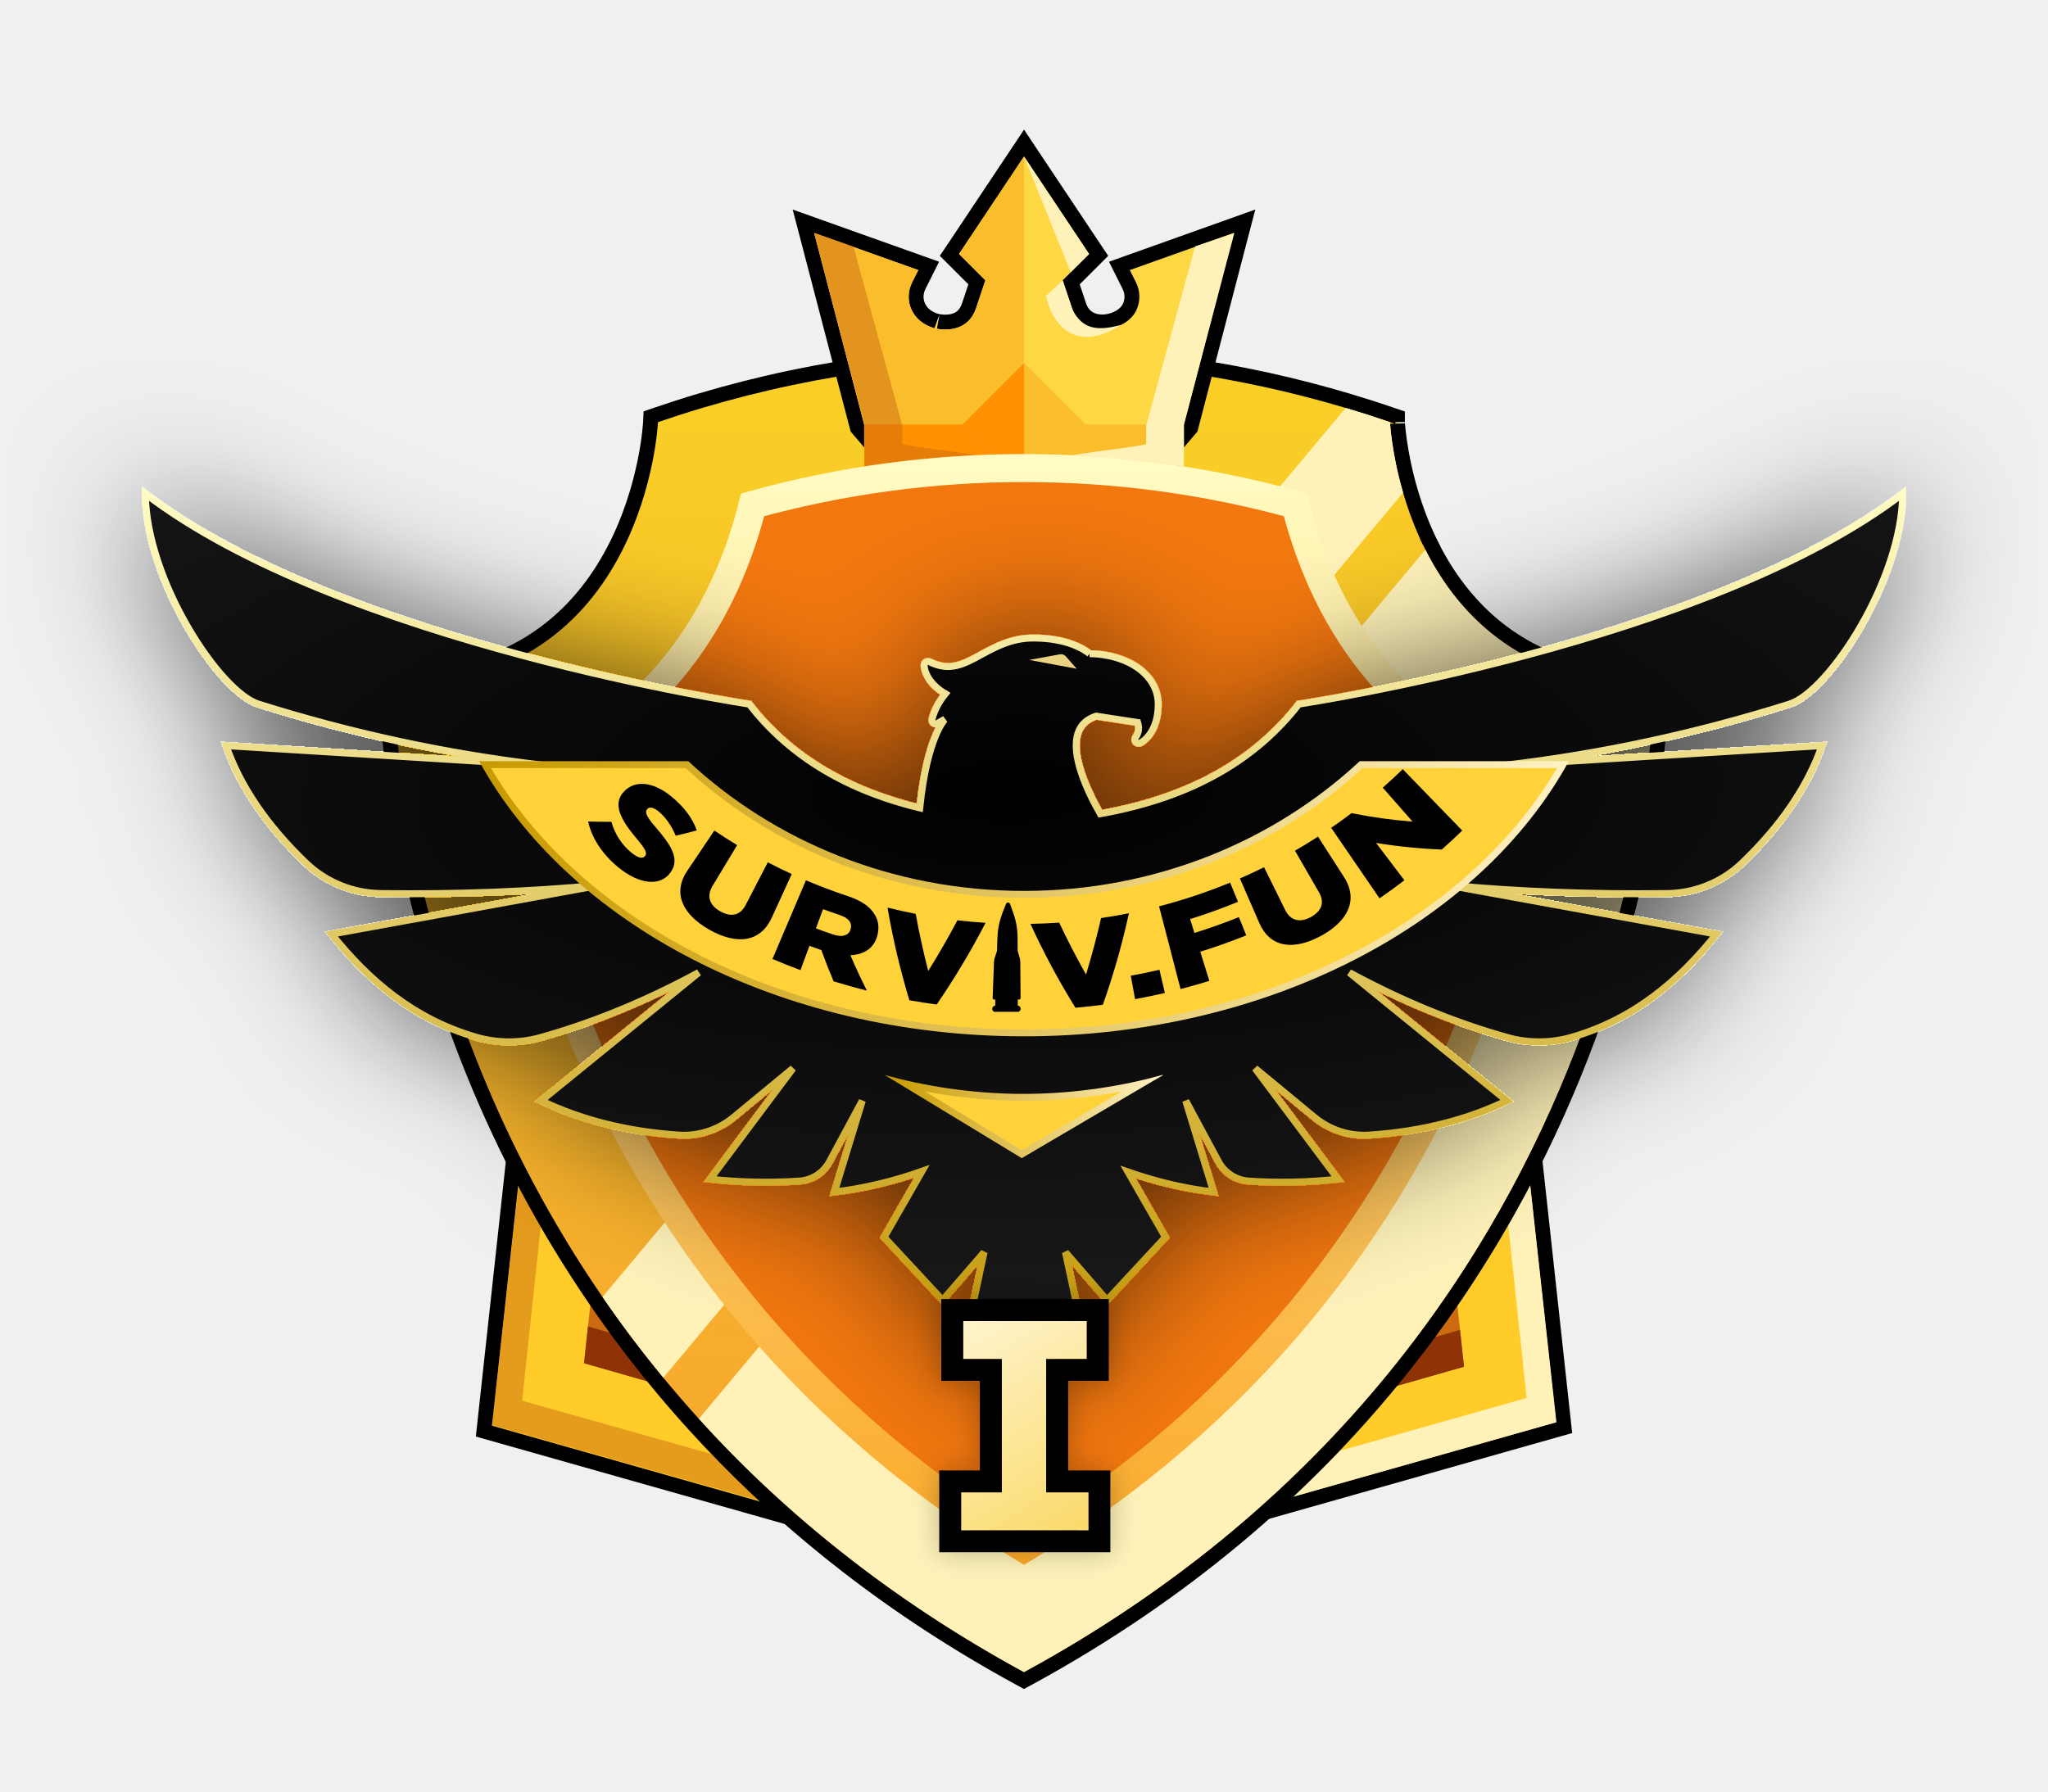
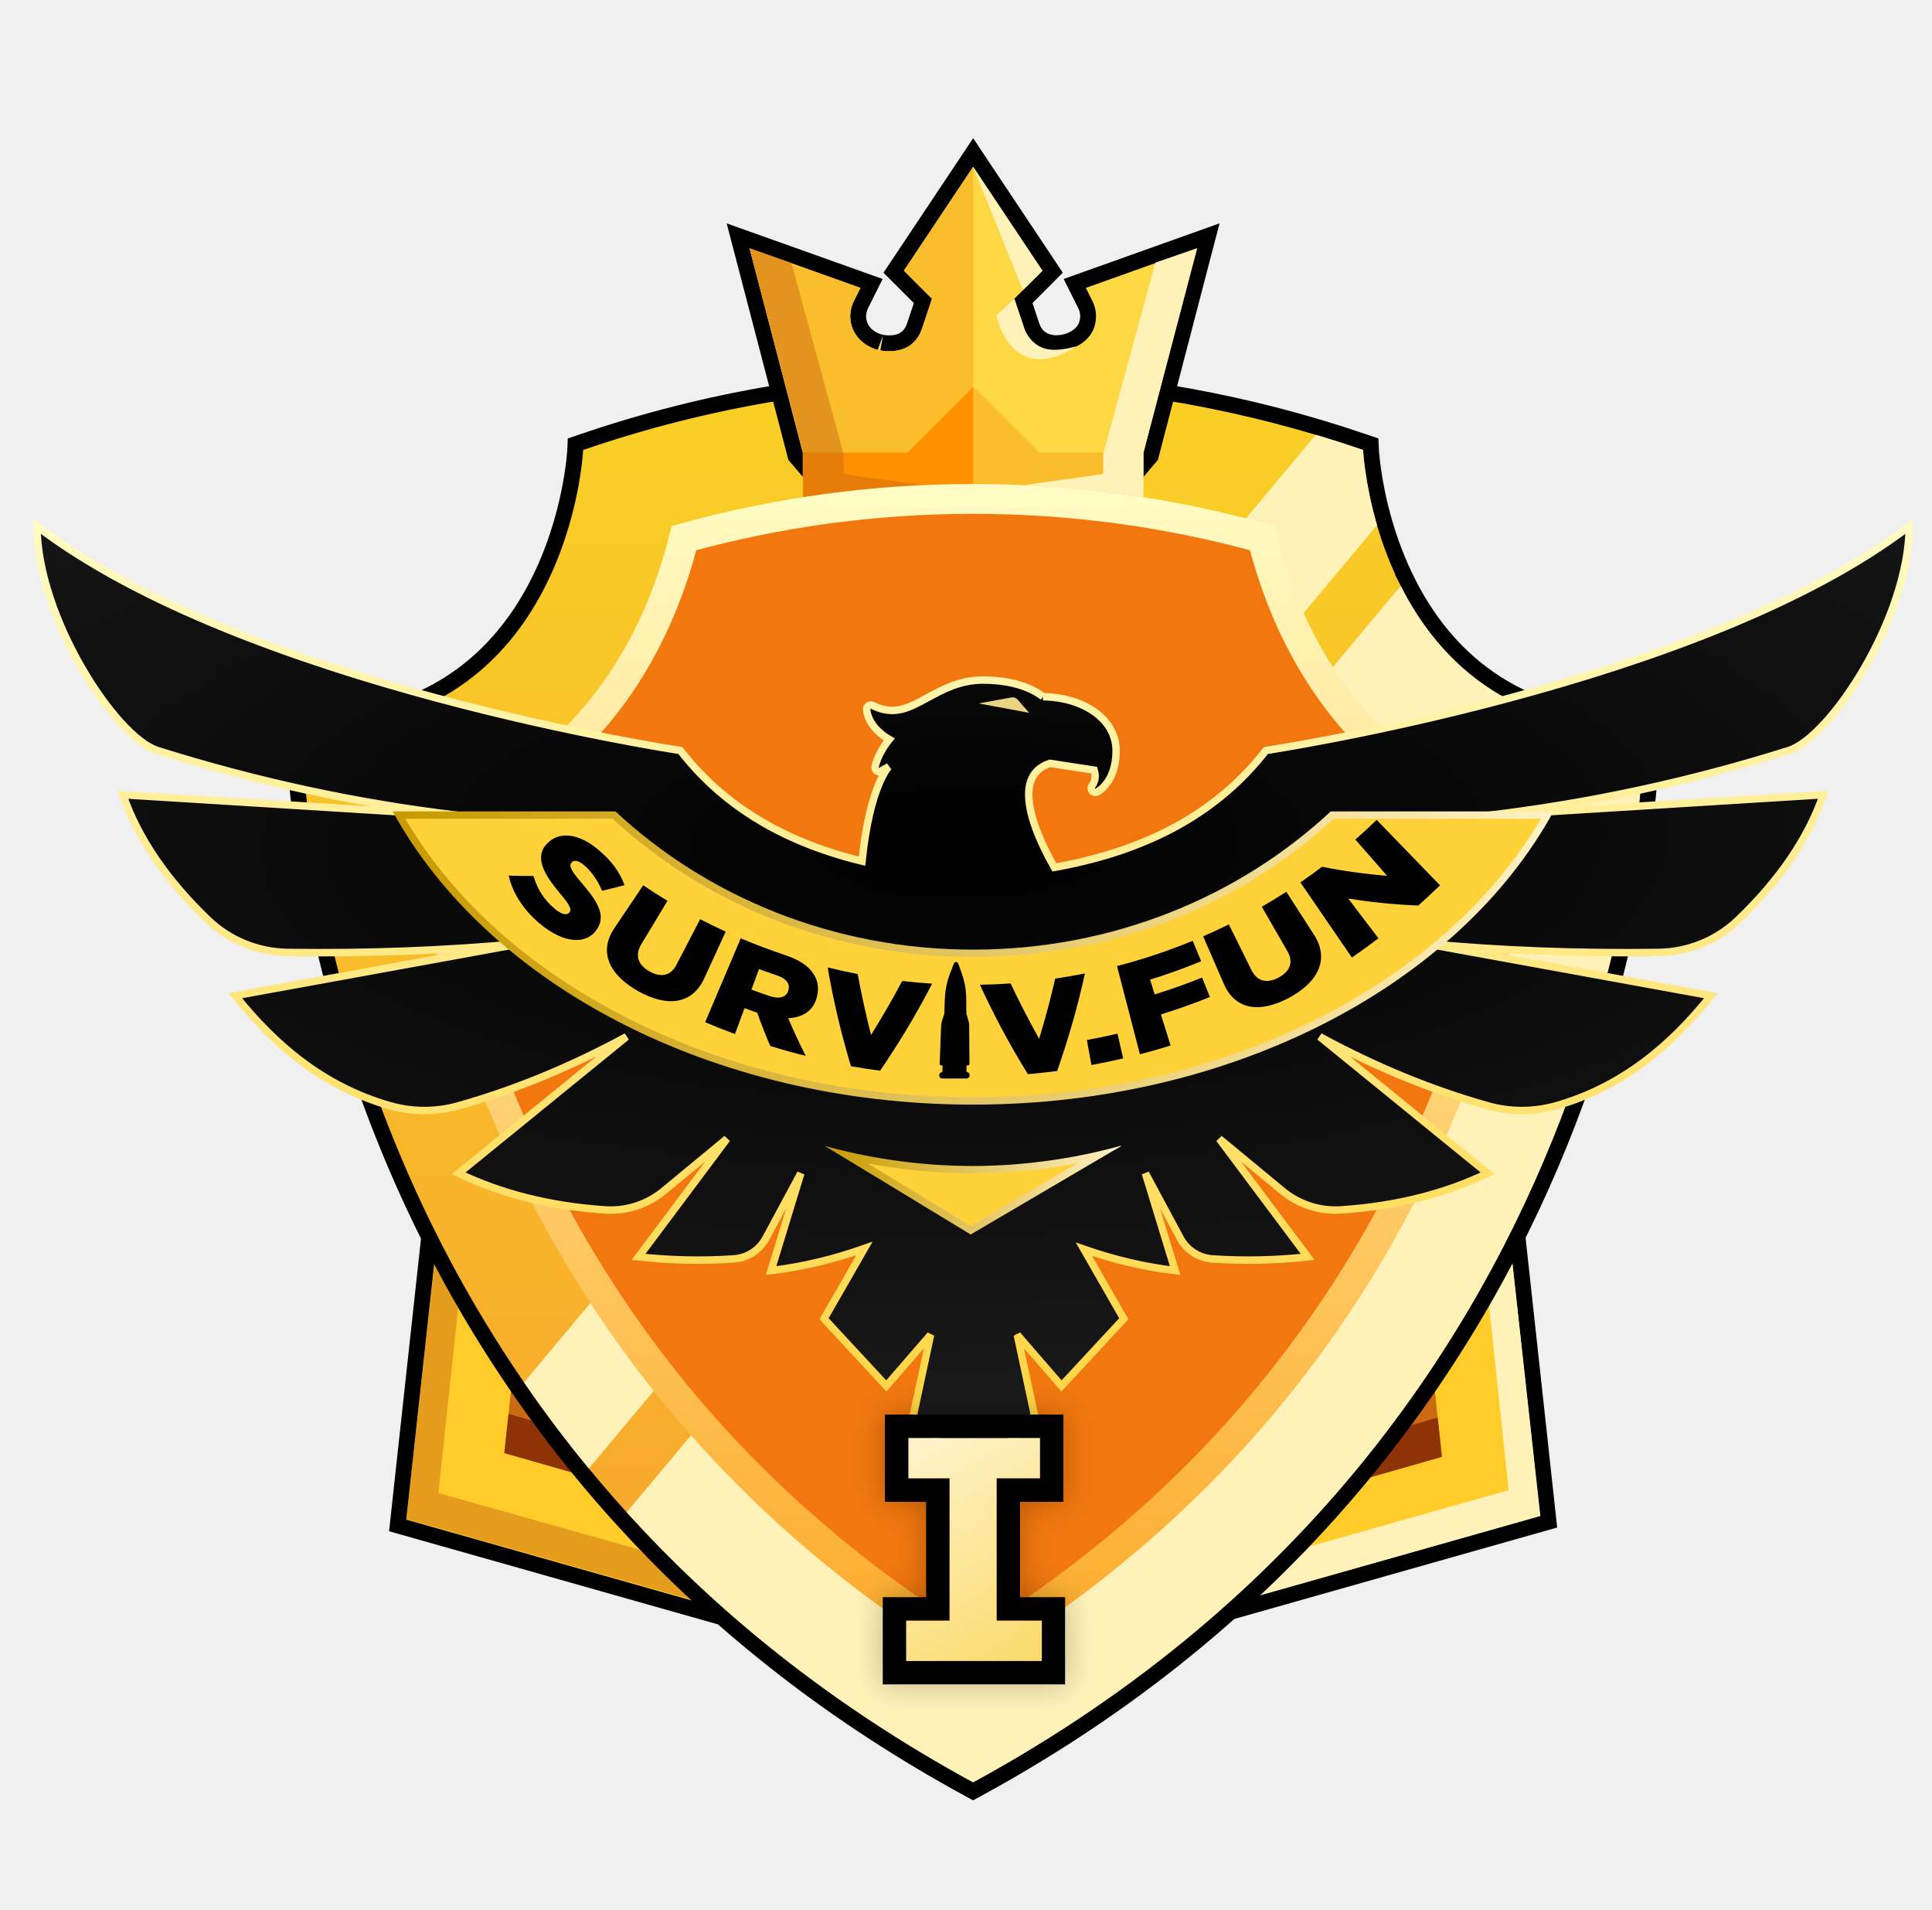
- <svg xmlns="http://www.w3.org/2000/svg" width="96" height="84" viewBox="0 0 96 84" fill="none">
-   <path d="M48 71.95V14.734L26.436 33.96L23.062 66.844L48 71.95Z" fill="#CC6A11" />
-   <path d="M48.349 17.96L47.783 18.412L26.219 35.641L26.106 35.732L26.09 35.876L22.715 66.806L22.683 67.099L22.967 67.179L47.905 74.24L48.349 74.365V17.96Z" fill="#FFCC29" stroke="black" stroke-width="0.697" />
-   <path d="M48 46.747V23.684L30.166 38.076L29.23 46.747H48Z" fill="#F7A12F" />
-   <path d="M48 69.811V46.747H29.23L27.375 63.916L48 69.811Z" fill="#CC6A11" />
-   <path d="M27.561 62.19L48 68.085V69.811L27.375 63.916L27.561 62.19Z" fill="#8E3306" />
-   <path d="M48.001 72.114V14.898L69.564 34.124L72.939 67.008L48.001 72.114Z" fill="#CC6A11" />
-   <path d="M47.651 17.796L48.218 18.248L69.781 35.477L69.894 35.568L69.91 35.712L73.285 66.642L73.317 66.935L73.033 67.015L48.096 74.076L47.651 74.201V17.796Z" fill="#FFCC29" stroke="black" stroke-width="0.697" />
-   <path d="M48 46.911V23.848L65.834 38.24L66.77 46.911H48Z" fill="#F7A12F" />
-   <path d="M48 69.975V46.911H66.771L68.626 64.08L48 69.975Z" fill="#CC6A11" />
-   <path d="M68.439 62.354L48 68.249V69.975L68.626 64.08L68.439 62.354Z" fill="#8E3306" />
-   <path d="M71.561 65.546L70.7 57.448L71.729 55.571L72.957 66.683L60.622 70.175L62.814 68.019L71.561 65.546Z" fill="#FFF2B9" />
-   <path d="M24.474 65.674L25.344 57.526L24.304 55.637L23.062 66.818L35.531 70.332L33.316 68.163L24.474 65.674Z" fill="#CC6A11" fill-opacity="0.5" />
-   <path d="M65.505 19.792C65.505 19.766 65.567 21.155 66.105 23.002C66.341 23.814 66.671 24.713 67.125 25.615H67.124C67.899 27.153 69.037 28.696 70.705 29.854C72.37 31.009 74.582 31.795 77.531 31.795H77.88V32.144H77.531L77.88 32.145V32.169C77.88 32.184 77.879 32.207 77.879 32.236C77.878 32.296 77.876 32.384 77.872 32.498C77.865 32.727 77.85 33.063 77.821 33.496C77.763 34.361 77.646 35.613 77.414 37.163C76.95 40.264 76.022 44.565 74.165 49.37C70.451 58.984 63.02 70.622 48.166 78.704L47.999 78.794L47.832 78.703C41.85 75.447 37.069 71.615 33.251 67.567L32.501 66.755C31.927 66.122 31.367 65.475 30.824 64.814V64.814C29.812 63.587 28.854 62.316 27.954 61.004C23.037 53.848 20.579 46.638 19.351 41.219C18.736 38.509 18.428 36.245 18.274 34.656C18.197 33.862 18.159 33.236 18.14 32.808C18.13 32.594 18.125 32.429 18.123 32.317C18.122 32.261 18.12 32.218 18.12 32.19V32.145V32.144V31.795H18.469C24.219 31.795 27.206 28.805 28.776 25.807C29.566 24.3 29.997 22.789 30.23 21.652C30.346 21.085 30.412 20.612 30.449 20.283C30.468 20.119 30.48 19.991 30.486 19.904C30.49 19.861 30.492 19.828 30.493 19.807C30.494 19.796 30.495 19.787 30.495 19.782V19.776L30.506 19.54L30.73 19.463C36.287 17.553 42.122 16.578 47.999 16.578C53.112 16.578 58.225 17.316 63.176 18.792L64.227 19.116C64.576 19.228 64.923 19.344 65.269 19.463L65.505 19.543V19.792Z" fill="url(#paint0_linear_2329_2106)" stroke="black" stroke-width="0.697" />
-   <path d="M65.77 23.099L31.094 64.593C30.088 63.373 29.136 62.11 28.242 60.807L63.077 19.126C63.775 19.333 64.468 19.556 65.157 19.792C65.157 19.792 65.222 21.216 65.77 23.099ZM77.531 32.144C77.531 32.144 77.531 62.328 47.999 78.397C41.654 74.944 36.67 70.839 32.759 66.521L66.814 25.772C68.402 28.923 71.5 32.144 77.531 32.144Z" fill="#FFF2B9" />
-   <path d="M47.711 7.143L44.665 11.713L44.505 11.951L44.708 12.153L45.791 13.236L45.424 14.335L45.351 14.515C45.162 14.898 44.855 15.035 44.563 15.082C44.204 15.139 43.889 15.051 43.919 15.062L43.911 15.059L43.903 15.056C43.035 14.815 42.754 14.024 43.066 13.399L43.356 12.819L43.532 12.467L43.161 12.335L38.282 10.596L37.661 10.375L37.828 11.013L40.171 19.991L40.192 20.068L40.244 20.129L41.396 21.48L41.501 21.602H54.503L54.608 21.48L55.76 20.129L55.812 20.068L55.833 19.991L58.171 11.012L58.338 10.374L57.717 10.596L52.843 12.335L52.472 12.468L52.938 13.399C53.094 13.712 53.1 14.072 52.955 14.389C52.782 14.765 52.288 15.065 51.748 15.093C51.233 15.119 50.767 14.898 50.58 14.336L50.213 13.236L51.296 12.153L51.498 11.951L51.339 11.713L48.291 7.143L48.002 6.707L47.711 7.143Z" fill="#FED843" stroke="black" stroke-width="0.697" />
-   <path d="M49.03 13.868L49.817 13.149C49.857 13.286 50.008 13.725 50.288 14.553C50.725 15.375 51.367 15.564 52.549 15.23C50.24 16.716 49.241 14.942 49.03 13.868Z" fill="#FFF2B9" />
-   <path d="M51.053 11.911L48.004 7.34L50.191 12.766L51.053 11.911Z" fill="#FFF2B9" />
-   <path d="M40.509 19.903L38.165 10.924L43.044 12.663L42.754 13.244C42.34 14.072 42.739 15.094 43.809 15.392C43.823 15.396 45.305 15.794 45.755 14.446L46.19 13.142L44.955 11.906L48.002 7.336V21.056H41.662L40.509 19.903Z" fill="url(#paint1_linear_2329_2106)" />
-   <path d="M48.002 19.903H55.495V22.785H40.509V19.903H48.002Z" fill="#FABE2C" />
-   <path d="M48.002 19.903H40.509V22.785H48.002V19.903Z" fill="#FF9100" />
-   <path d="M50.886 19.902L48.005 17.021L45.123 19.902L48.005 22.784L50.886 19.902Z" fill="#FABE2C" />
-   <path d="M48.002 17.021V22.785L45.12 19.903L48.002 17.021Z" fill="#FF9100" />
-   <path d="M40.53 19.913L38.165 10.92L40.003 11.552L42.301 19.968V20.833C43.022 20.986 44.466 21.125 45.722 21.338C43.633 21.479 41.587 21.681 40.53 21.874V19.913Z" fill="#CC6A11" fill-opacity="0.5" />
-   <path d="M48 72.606C42.872 69.484 38.449 65.663 34.825 61.223C31.486 57.13 28.803 52.493 26.851 47.44C25.223 43.227 24.347 39.289 23.903 36.395C28.075 35.139 31.407 32.368 33.541 28.293C34.397 26.66 34.938 25.039 35.281 23.669C39.421 22.524 43.687 21.945 48 21.945C52.314 21.945 56.58 22.524 60.72 23.669C61.066 25.049 61.612 26.682 62.474 28.322C64.608 32.379 67.931 35.139 72.09 36.393C71.66 39.249 70.785 43.301 69.006 47.806C67.035 52.797 64.347 57.376 61.016 61.416C57.423 65.774 53.053 69.529 48 72.606Z" fill="#F2770F" stroke="url(#paint2_linear_2329_2106)" stroke-width="1.313" />
-   <path d="M55.496 19.913L57.86 10.92L56.022 11.552L53.724 19.968V20.833C53.004 20.986 51.559 21.125 50.304 21.338C52.392 21.479 54.438 21.681 55.496 21.874V19.913Z" fill="#FFF2B9" />
-   <g filter="url(#filter0_d_2329_2106)">
-     <path d="M83.888 33.012C85.716 32.437 89.166 27.19 89.188 23.148C80.035 30.148 60.881 33.012 60.881 33.012C58.917 35.541 55.975 37.37 51.576 38.153C50.926 37.006 50.196 35.389 50.532 34.375C50.662 33.985 50.94 33.726 51.381 33.577H51.385L53.327 33.876C53.394 34.099 53.396 34.345 53.231 34.561C53.18 34.628 53.184 34.722 53.237 34.788C53.273 34.83 53.324 34.854 53.378 34.854C53.405 34.854 53.432 34.848 53.461 34.834C53.495 34.817 54.293 34.402 54.293 33.023C54.293 31.645 52.884 30.675 51.073 30.645L51.075 30.647C50.866 30.475 50.067 29.913 48.44 29.913C47.422 29.913 46.669 30.325 46.003 30.687C45.174 31.14 44.517 31.498 43.582 31.031C43.526 31.002 43.458 31.006 43.404 31.038C43.35 31.071 43.318 31.13 43.318 31.194C43.318 31.227 43.33 31.948 44.309 32.527C44.121 32.758 43.821 33.188 43.689 33.713C43.671 33.786 43.7 33.863 43.761 33.907C43.823 33.952 43.905 33.952 43.968 33.907C44.032 33.866 44.152 33.794 44.288 33.726C44.288 33.726 43.454 34.559 43.113 37.879C39.432 36.986 36.883 35.281 35.121 33.012C35.121 33.012 15.967 30.148 6.814 23.148C6.836 27.19 10.286 32.438 12.115 33.012C16.432 34.369 20.868 35.34 25.439 35.876L10.593 34.957C11.262 36.879 12.515 38.714 14.34 40.464C15.284 41.37 16.541 41.877 17.848 41.895C21.334 41.942 24.773 41.818 28.157 41.498L15.54 43.796C17.297 45.989 19.398 47.778 22.3 48.625C23.293 48.915 24.348 48.924 25.345 48.644C27.848 47.941 30.315 46.919 32.752 45.599L25.366 51.61C27.205 52.492 29.331 53.052 31.811 53.22C32.745 53.282 33.667 52.983 34.388 52.387L37.169 50.09L33.282 55.287C34.684 55.437 36.082 55.47 37.475 55.375C38.071 55.334 38.603 54.988 38.885 54.462L40.42 51.61L39.112 55.888C40.505 55.722 41.872 55.392 43.216 54.917L41.443 58.008L44.184 60.962L46.128 58.717L45.375 62.245L48.036 65.112L50.697 62.245L49.945 58.717L51.889 60.962L54.63 58.008L52.876 54.949C54.19 55.407 55.527 55.726 56.888 55.888L55.581 51.61L57.115 54.462C57.398 54.988 57.931 55.334 58.525 55.375C59.917 55.47 61.315 55.437 62.719 55.287L58.832 50.09L61.612 52.387C62.334 52.983 63.256 53.282 64.189 53.22C66.669 53.053 68.796 52.492 70.635 51.61L63.249 45.599C65.684 46.92 68.153 47.941 70.656 48.644C71.652 48.924 72.707 48.915 73.701 48.625C76.602 47.778 78.703 45.989 80.46 43.796L67.844 41.498C71.227 41.818 74.665 41.942 78.152 41.895C79.459 41.877 80.717 41.37 81.661 40.464C83.486 38.714 84.738 36.879 85.407 34.957L70.565 35.876C75.135 35.34 79.571 34.369 83.888 33.012Z" fill="url(#paint3_radial_2329_2106)" stroke="url(#paint4_linear_2329_2106)" stroke-width="0.328" />
-     <path d="M42.473 50.823C43.888 51.149 45.782 51.449 47.965 51.449C50.229 51.449 52.191 51.117 53.515 50.812L47.894 54.115L42.473 50.823Z" fill="#FFD23A" />
-     <path d="M52.59 51.17L47.896 53.928L43.359 51.173C44.645 51.417 46.213 51.609 47.965 51.609C49.746 51.609 51.342 51.405 52.59 51.17ZM54.531 50.402H54.478C52.786 50.877 50.486 51.288 47.966 51.288C45.445 51.288 43.163 50.877 41.47 50.402L41.483 50.409C41.511 50.426 41.586 50.475 41.708 50.545L47.894 54.301L54.167 50.614C54.407 50.486 54.531 50.402 54.531 50.402Z" fill="url(#paint5_linear_2329_2106)" />
-     <path d="M48 48.427C42.451 48.427 37.105 47.185 32.539 44.835C28.182 42.592 24.799 39.491 22.737 35.851H32.201C36.433 39.773 42.041 41.931 48 41.931C53.958 41.931 59.566 39.773 63.799 35.851H73.263C71.201 39.491 67.818 42.593 63.461 44.835C58.895 47.185 53.548 48.427 48 48.427Z" fill="#FFD23A" />
-     <path d="M72.985 36.012C72.006 37.678 70.735 39.242 69.2 40.664C67.528 42.212 65.573 43.568 63.387 44.692C58.844 47.03 53.523 48.267 48 48.267C42.477 48.267 37.156 47.031 32.613 44.692C30.428 43.567 28.472 42.212 26.8 40.664C25.265 39.242 23.994 37.678 23.016 36.012H32.139C36.395 39.933 42.023 42.092 48 42.092C53.977 42.092 59.604 39.933 63.861 36.012H72.985ZM73.537 35.69H63.736C59.703 39.448 54.142 41.771 48 41.771C41.859 41.771 36.297 39.448 32.265 35.69H22.464C26.608 43.26 36.48 48.588 48 48.588C59.52 48.588 69.393 43.26 73.537 35.69Z" fill="url(#paint6_linear_2329_2106)" />
-     <path d="M27.569 38.515C27.936 38.528 28.3 38.533 28.66 38.53C28.822 39.113 29.145 39.608 29.607 39.985C29.905 40.228 30.127 40.276 30.236 40.136C30.238 40.133 30.24 40.131 30.243 40.127C30.342 40 30.271 39.821 29.819 39.291C29.121 38.458 28.681 37.7 29.256 37.104C29.259 37.102 29.261 37.099 29.265 37.096C29.789 36.556 30.645 36.657 31.485 37.356C32.09 37.858 32.456 38.358 32.662 38.934C32.337 39.023 32.008 39.106 31.674 39.183C31.479 38.714 31.201 38.318 30.872 38.045C30.626 37.841 30.435 37.823 30.341 37.932C30.338 37.935 30.336 37.938 30.334 37.941C30.219 38.074 30.285 38.261 30.726 38.777C31.468 39.634 31.873 40.267 31.443 40.885C31.441 40.889 31.439 40.892 31.437 40.895C30.974 41.566 29.992 41.49 28.985 40.667C28.247 40.064 27.733 39.29 27.569 38.515Z" fill="black" />
-     <path d="M32.229 40.808C32.648 40.186 33.066 39.563 33.485 38.941C33.837 39.178 34.193 39.406 34.554 39.624C34.17 40.26 33.787 40.896 33.403 41.532C33.103 42.025 33.267 42.45 33.761 42.728C34.256 43.005 34.692 42.938 34.951 42.434C35.298 41.766 35.644 41.099 35.99 40.431C36.361 40.624 36.736 40.807 37.114 40.98C36.805 41.654 36.496 42.327 36.188 43C35.659 44.183 34.554 44.319 33.26 43.595C31.959 42.861 31.517 41.842 32.229 40.808Z" fill="black" />
-     <path d="M37.778 41.274C38.42 41.546 39.07 41.792 39.726 42.01C40.369 42.223 40.761 42.498 40.979 42.842C41.17 43.131 41.226 43.464 41.129 43.846C41.128 43.85 41.127 43.854 41.126 43.858C40.975 44.457 40.508 44.755 39.864 44.788C40.101 45.343 40.358 45.895 40.635 46.445C40.112 46.315 39.592 46.169 39.075 46.01C38.869 45.524 38.678 45.035 38.501 44.546C38.315 44.482 38.129 44.415 37.944 44.346C37.803 44.726 37.663 45.105 37.522 45.484C37.082 45.321 36.644 45.148 36.209 44.963C36.733 43.734 37.256 42.504 37.778 41.274ZM39.062 43.817C39.492 43.96 39.784 43.855 39.869 43.576C39.87 43.572 39.871 43.569 39.872 43.565C39.965 43.257 39.761 43.035 39.361 42.901C39.099 42.814 38.839 42.722 38.58 42.627C38.468 42.928 38.358 43.228 38.246 43.529C38.517 43.63 38.789 43.725 39.062 43.817Z" fill="black" />
-     <path d="M41.602 42.554C42.041 42.663 42.481 42.761 42.924 42.847C43.086 43.74 43.282 44.633 43.51 45.524C43.998 44.743 44.455 43.952 44.879 43.15C45.317 43.2 45.757 43.239 46.198 43.267C45.524 44.573 44.76 45.852 43.907 47.097C43.48 47.04 43.053 46.974 42.627 46.898C42.191 45.454 41.85 44.003 41.602 42.554Z" fill="black" />
-     <path d="M48.302 43.316C48.751 43.309 49.2 43.289 49.648 43.258C50.036 44.078 50.456 44.89 50.907 45.692C51.175 44.812 51.411 43.93 51.613 43.045C52.05 42.981 52.486 42.905 52.919 42.818C52.606 44.254 52.199 45.687 51.697 47.109C51.269 47.164 50.84 47.211 50.41 47.248C49.616 45.965 48.913 44.652 48.302 43.316Z" fill="black" />
-     <path d="M53.006 45.746C53.456 45.664 53.904 45.571 54.35 45.468C54.434 45.83 54.519 46.193 54.604 46.556C54.14 46.663 53.674 46.76 53.206 46.845C53.14 46.478 53.073 46.112 53.006 45.746Z" fill="black" />
-     <path d="M54.331 42.494C55.46 42.201 56.573 41.83 57.661 41.382C57.785 41.682 57.909 41.981 58.032 42.282C57.294 42.586 56.544 42.856 55.787 43.091C55.854 43.308 55.922 43.525 55.989 43.741C56.692 43.523 57.387 43.276 58.074 42.999C58.189 43.285 58.303 43.569 58.418 43.855C57.709 44.14 56.99 44.396 56.263 44.621C56.405 45.077 56.546 45.533 56.688 45.989C56.241 46.128 55.791 46.256 55.339 46.373C55.004 45.081 54.667 43.787 54.331 42.494Z" fill="black" />
-     <path d="M59.019 43.251C58.72 42.563 58.42 41.875 58.121 41.187C58.502 41.021 58.879 40.845 59.253 40.661C59.582 41.326 59.911 41.992 60.24 42.658C60.493 43.177 60.935 43.269 61.435 43.003C61.933 42.735 62.114 42.329 61.829 41.84C61.453 41.188 61.078 40.537 60.702 39.885C61.066 39.675 61.426 39.455 61.781 39.226C62.182 39.849 62.583 40.471 62.983 41.094C63.696 42.176 63.199 43.193 61.894 43.894C60.58 44.591 59.509 44.406 59.019 43.251Z" fill="black" />
-     <path d="M62.399 38.813C62.721 38.592 63.039 38.363 63.353 38.125C64.277 38.311 65.232 38.445 66.214 38.523C65.748 37.992 65.283 37.461 64.817 36.929C65.135 36.65 65.448 36.362 65.755 36.064C66.684 37.023 67.613 37.983 68.543 38.942C68.228 39.247 67.909 39.543 67.585 39.831C66.529 39.789 65.5 39.684 64.504 39.522C64.947 40.106 65.39 40.69 65.832 41.273C65.449 41.566 65.06 41.847 64.665 42.119C63.91 41.018 63.155 39.916 62.399 38.813Z" fill="black" />
-     <path d="M48.242 30.941L49.69 30.677C49.79 30.659 49.891 30.695 49.959 30.773L50.471 31.356L48.242 30.941Z" fill="#EAD481" />
-     <path d="M47.826 45.103C47.831 45.666 47.836 46.229 47.84 46.791C47.84 46.831 47.811 46.863 47.775 46.863C47.753 46.863 47.731 46.863 47.709 46.863C47.709 46.959 47.709 47.055 47.709 47.151H47.71C47.783 47.151 47.843 47.215 47.844 47.296C47.845 47.375 47.786 47.44 47.712 47.44C47.623 47.44 47.533 47.44 47.444 47.44C47.176 47.44 46.908 47.44 46.64 47.44C46.566 47.44 46.508 47.376 46.511 47.297C46.515 47.217 46.576 47.153 46.649 47.153C46.652 47.057 46.655 46.961 46.658 46.865C46.637 46.865 46.615 46.865 46.593 46.865C46.557 46.865 46.529 46.833 46.53 46.792C46.551 46.23 46.572 45.668 46.593 45.105C46.596 45.044 46.606 44.982 46.625 44.923C46.662 44.808 46.698 44.694 46.734 44.58C46.74 44.388 46.746 44.195 46.753 44.003C46.753 44.003 46.753 44.003 46.754 44.003C46.754 44.003 46.754 44.003 46.754 44.002C46.775 43.345 46.913 42.983 47.151 42.393C47.168 42.352 47.196 42.326 47.226 42.317C47.273 42.303 47.325 42.327 47.349 42.392C47.57 42.981 47.697 43.342 47.7 44C47.701 44.192 47.702 44.385 47.702 44.576C47.734 44.691 47.767 44.805 47.801 44.92C47.816 44.979 47.826 45.041 47.826 45.103Z" fill="black" />
-   </g>
-   <g filter="url(#filter1_d_2329_2106)">
-     <mask id="path-42-outside-1_2329_2106" maskUnits="userSpaceOnUse" x="43.062" y="60.75" width="9" height="13" fill="black">
-       <rect fill="white" x="43.062" y="60.75" width="9" height="13" />
-       <path d="M45.055 71.75V69.97H46.961V63.718H45.149V61.938H50.945V63.718H49.039V69.97H51.024V71.75H45.055Z" />
-     </mask>
-     <path d="M45.055 71.75V69.97H46.961V63.718H45.149V61.938H50.945V63.718H49.039V69.97H51.024V71.75H45.055Z" fill="url(#paint7_linear_2329_2106)" />
-     <path d="M45.055 71.75H44.025V72.78H45.055V71.75ZM45.055 69.97V68.941H44.025V69.97H45.055ZM46.961 69.97V71H47.99V69.97H46.961ZM46.961 63.718H47.99V62.688H46.961V63.718ZM45.149 63.718H44.12V64.747H45.149V63.718ZM45.149 61.938V60.908H44.12V61.938H45.149ZM50.945 61.938H51.975V60.908H50.945V61.938ZM50.945 63.718V64.747H51.975V63.718H50.945ZM49.039 63.718V62.688H48.01V63.718H49.039ZM49.039 69.97H48.01V71H49.039V69.97ZM51.024 69.97H52.054V68.941H51.024V69.97ZM51.024 71.75V72.78H52.054V71.75H51.024ZM45.055 71.75H46.084V69.97H45.055H44.025V71.75H45.055ZM45.055 69.97V71H46.961V69.97V68.941H45.055V69.97ZM46.961 69.97H47.99V63.718H46.961H45.931V69.97H46.961ZM46.961 63.718V62.688H45.149V63.718V64.747H46.961V63.718ZM45.149 63.718H46.179V61.938H45.149H44.12V63.718H45.149ZM45.149 61.938V62.968H50.945V61.938V60.908H45.149V61.938ZM50.945 61.938H49.916V63.718H50.945H51.975V61.938H50.945ZM50.945 63.718V62.688H49.039V63.718V64.747H50.945V63.718ZM49.039 63.718H48.01V69.97H49.039H50.069V63.718H49.039ZM49.039 69.97V71H51.024V69.97V68.941H49.039V69.97ZM51.024 69.97H49.994V71.75H51.024H52.054V69.97H51.024ZM51.024 71.75V70.72H45.055V71.75V72.78H51.024V71.75Z" fill="black" mask="url(#path-42-outside-1_2329_2106)" />
+ <svg xmlns="http://www.w3.org/2000/svg" width="85" height="84" viewBox="0 0 85 84" fill="none">
+   <g clip-path="url(#clip0_2417_2272)">
+     <path d="M42.813 71.95V14.734L21.25 33.96L17.875 66.844L42.813 71.95Z" fill="#CC6A11" />
+     <path d="M43.162 17.96L42.596 18.412L21.032 35.641L20.919 35.732L20.903 35.876L17.528 66.806L17.496 67.099L17.78 67.179L42.718 74.24L43.162 74.365V17.96Z" fill="#FFCC29" stroke="black" stroke-width="0.697" />
+     <path d="M42.812 46.747V23.683L24.978 38.076L24.042 46.747H42.812Z" fill="#F7A12F" />
+     <path d="M42.813 69.811V46.747H24.042L22.188 63.916L42.813 69.811Z" fill="#CC6A11" />
+     <path d="M22.374 62.19L42.813 68.085V69.811L22.188 63.916L22.374 62.19Z" fill="#8E3306" />
+     <path d="M42.814 72.114V14.898L64.377 34.124L67.752 67.008L42.814 72.114Z" fill="#CC6A11" />
+     <path d="M42.465 17.796L43.031 18.248L64.595 35.477L64.708 35.568L64.724 35.712L68.099 66.642L68.131 66.935L67.847 67.015L42.909 74.076L42.465 74.201V17.796Z" fill="#FFCC29" stroke="black" stroke-width="0.697" />
+     <path d="M42.814 46.911V23.848L60.648 38.24L61.584 46.911H42.814Z" fill="#F7A12F" />
+     <path d="M42.813 69.975V46.911H61.584L63.438 64.08L42.813 69.975Z" fill="#CC6A11" />
+     <path d="M63.252 62.354L42.813 68.249V69.975L63.438 64.08L63.252 62.354Z" fill="#8E3306" />
+     <path d="M66.373 65.546L65.513 57.448L66.541 55.571L67.77 66.683L55.435 70.175L57.626 68.019L66.373 65.546Z" fill="#FFF2B9" />
+     <path d="M19.287 65.674L20.156 57.526L19.117 55.637L17.875 66.818L30.344 70.332L28.128 68.163L19.287 65.674Z" fill="#CC6A11" fill-opacity="0.5" />
+     <path d="M42.812 16.578C47.924 16.578 53.038 17.316 57.988 18.792L59.039 19.116L60.082 19.463L60.307 19.539L60.317 19.776V19.789C60.318 19.799 60.319 19.814 60.32 19.834C60.323 19.874 60.328 19.934 60.335 20.013C60.349 20.17 60.374 20.401 60.415 20.69C60.498 21.269 60.648 22.079 60.917 23.002C61.154 23.814 61.484 24.713 61.938 25.615H61.937C62.712 27.153 63.85 28.696 65.518 29.854C67.182 31.009 69.394 31.795 72.344 31.795H72.692V32.144H72.344L72.692 32.145V32.169C72.692 32.184 72.692 32.207 72.691 32.236C72.691 32.296 72.688 32.384 72.685 32.498C72.677 32.727 72.663 33.063 72.634 33.496C72.576 34.361 72.459 35.613 72.227 37.163C71.762 40.264 70.834 44.565 68.978 49.37C65.263 58.984 57.832 70.622 42.978 78.704L42.812 78.794L42.645 78.703C36.663 75.447 31.881 71.615 28.064 67.567L27.314 66.755C26.739 66.122 26.18 65.475 25.637 64.814V64.814C24.624 63.587 23.666 62.316 22.767 61.004C17.849 53.848 15.392 46.638 14.163 41.219C13.549 38.509 13.241 36.245 13.087 34.656C13.01 33.862 12.972 33.236 12.952 32.808C12.943 32.594 12.938 32.429 12.935 32.317C12.934 32.261 12.933 32.218 12.933 32.19V32.145V32.144V31.795H13.281C19.031 31.795 22.019 28.805 23.589 25.807C24.378 24.3 24.809 22.789 25.042 21.652C25.158 21.085 25.224 20.612 25.262 20.283C25.28 20.119 25.292 19.991 25.299 19.904C25.302 19.861 25.304 19.828 25.306 19.807C25.306 19.796 25.307 19.787 25.308 19.782V19.776L25.318 19.54L25.543 19.463C31.099 17.553 36.935 16.578 42.812 16.578Z" fill="url(#paint0_linear_2417_2272)" stroke="black" stroke-width="0.697" />
+     <path d="M60.583 23.099L25.907 64.593C24.9 63.373 23.949 62.11 23.055 60.807L57.889 19.126C58.587 19.333 59.281 19.556 59.969 19.792C59.969 19.792 60.035 21.216 60.583 23.099ZM72.344 32.144C72.344 32.144 72.344 62.328 42.812 78.397C36.467 74.944 31.483 70.839 27.572 66.521L61.626 25.772C63.215 28.923 66.312 32.144 72.344 32.144Z" fill="#FFF2B9" />
+     <path d="M42.524 7.143L39.477 11.713L39.318 11.951L39.52 12.153L40.605 13.236L40.237 14.335L40.164 14.515C39.975 14.898 39.668 15.035 39.376 15.082C39.017 15.139 38.702 15.051 38.732 15.062L38.724 15.059L38.716 15.056C37.848 14.815 37.567 14.024 37.879 13.399L38.169 12.819L38.345 12.467L37.974 12.335L33.095 10.596L32.474 10.375L32.641 11.013L34.984 19.991L35.005 20.068L35.057 20.129L36.209 21.48L36.313 21.602H49.316L49.421 21.48L50.573 20.129L50.625 20.068L50.645 19.991L52.984 11.012L53.151 10.374L52.53 10.596L47.656 12.335L47.285 12.468L47.751 13.399C47.907 13.712 47.913 14.072 47.768 14.389C47.594 14.765 47.101 15.065 46.56 15.093C46.046 15.119 45.581 14.898 45.393 14.336L45.026 13.236L46.109 12.153L46.31 11.951L46.152 11.713L43.105 7.143L42.815 6.707L42.524 7.143Z" fill="#FED843" stroke="black" stroke-width="0.697" />
+     <path d="M43.843 13.868L44.63 13.149C44.67 13.286 44.821 13.725 45.101 14.553C45.538 15.375 46.18 15.564 47.362 15.23C45.053 16.716 44.054 14.942 43.843 13.868Z" fill="#FFF2B9" />
+     <path d="M45.866 11.911L42.816 7.34L45.003 12.766L45.866 11.911Z" fill="#FFF2B9" />
+     <path d="M35.321 19.903L32.977 10.924L37.857 12.663L37.566 13.244C37.153 14.072 37.551 15.094 38.622 15.392C38.635 15.396 40.118 15.794 40.568 14.446L41.002 13.142L39.767 11.906L42.815 7.336V21.056H36.474L35.321 19.903Z" fill="url(#paint1_linear_2417_2272)" />
+     <path d="M42.815 19.903H50.308V22.785H35.322V19.903H42.815Z" fill="#FABE2C" />
+     <path d="M42.815 19.903H35.321V22.785H42.815V19.903Z" fill="#FF9100" />
+     <path d="M45.698 19.902L42.817 17.021L39.935 19.902L42.817 22.784L45.698 19.902Z" fill="#FABE2C" />
+     <path d="M42.815 17.021V22.785L39.932 19.903L42.815 17.021Z" fill="#FF9100" />
+     <path d="M35.342 19.913L32.977 10.92L34.816 11.552L37.114 19.968V20.833C37.834 20.986 39.278 21.125 40.534 21.338C38.446 21.479 36.4 21.681 35.342 21.874V19.913Z" fill="#CC6A11" fill-opacity="0.5" />
+     <path d="M42.812 72.606C37.684 69.484 33.261 65.663 29.637 61.223C26.299 57.13 23.615 52.493 21.663 47.44C20.035 43.227 19.159 39.289 18.716 36.395C22.888 35.139 26.219 32.368 28.354 28.293C29.209 26.66 29.751 25.039 30.094 23.669C34.234 22.524 38.499 21.945 42.812 21.945C47.127 21.945 51.392 22.524 55.533 23.669C55.878 25.049 56.424 26.682 57.287 28.322C59.42 32.379 62.744 35.139 66.902 36.393C66.472 39.249 65.598 43.301 63.819 47.806C61.848 52.797 59.16 57.376 55.829 61.416C52.236 65.774 47.866 69.529 42.812 72.606Z" fill="#F2770F" stroke="url(#paint2_linear_2417_2272)" stroke-width="1.313" />
+     <path d="M50.308 19.913L52.673 10.92L50.834 11.552L48.536 19.968V20.833C47.816 20.986 46.372 21.125 45.116 21.338C47.205 21.479 49.251 21.681 50.308 21.874V19.913Z" fill="#FFF2B9" />
+     <path d="M78.7 33.012C80.528 32.437 83.978 27.19 84 23.148C74.847 30.148 55.693 33.012 55.693 33.012C53.729 35.541 50.788 37.37 46.388 38.153C45.738 37.006 45.008 35.389 45.344 34.375C45.474 33.985 45.752 33.726 46.193 33.577H46.197L48.139 33.876C48.206 34.099 48.208 34.345 48.043 34.561C47.992 34.628 47.996 34.722 48.049 34.788C48.086 34.83 48.136 34.854 48.19 34.854C48.217 34.854 48.244 34.848 48.273 34.834C48.307 34.817 49.105 34.402 49.105 33.023C49.105 31.645 47.696 30.675 45.885 30.645L45.887 30.647C45.678 30.475 44.879 29.913 43.252 29.913C42.234 29.913 41.481 30.325 40.815 30.687C39.986 31.14 39.329 31.498 38.394 31.031C38.337 31.002 38.27 31.006 38.215 31.038C38.163 31.071 38.13 31.13 38.13 31.194C38.13 31.227 38.142 31.948 39.121 32.527C38.933 32.758 38.633 33.188 38.501 33.713C38.483 33.786 38.512 33.863 38.573 33.907C38.635 33.952 38.717 33.952 38.78 33.907C38.844 33.866 38.964 33.794 39.1 33.726C39.1 33.726 38.266 34.559 37.925 37.879C34.244 36.986 31.695 35.281 29.933 33.012C29.933 33.012 10.779 30.148 1.626 23.148C1.648 27.19 5.098 32.438 6.927 33.012C11.244 34.369 15.68 35.34 20.251 35.876L5.405 34.957C6.074 36.879 7.327 38.714 9.152 40.464C10.096 41.37 11.353 41.877 12.66 41.895C16.146 41.942 19.585 41.818 22.969 41.498L10.352 43.796C12.109 45.989 14.21 47.778 17.112 48.625C18.105 48.915 19.16 48.924 20.157 48.644C22.66 47.941 25.127 46.919 27.564 45.599L20.177 51.61C22.017 52.492 24.143 53.052 26.623 53.22C27.557 53.282 28.479 52.983 29.2 52.387L31.981 50.09L28.093 55.287C29.496 55.437 30.894 55.47 32.287 55.375C32.883 55.334 33.415 54.988 33.697 54.462L35.232 51.61L33.925 55.888C35.317 55.722 36.684 55.392 38.028 54.917L36.255 58.008L38.995 60.962L40.94 58.717L40.187 62.245L42.848 65.112L45.51 62.245L44.757 58.717L46.701 60.962L49.442 58.008L47.688 54.949C49.002 55.407 50.339 55.726 51.7 55.888L50.393 51.61L51.927 54.462C52.21 54.988 52.742 55.334 53.337 55.375C54.73 55.47 56.127 55.437 57.531 55.287L53.644 50.09L56.424 52.387C57.146 52.983 58.068 53.282 59.001 53.22C61.481 53.053 63.608 52.492 65.447 51.61L58.061 45.599C60.496 46.92 62.965 47.941 65.468 48.644C66.464 48.924 67.519 48.915 68.513 48.625C71.414 47.778 73.515 45.989 75.272 43.796L62.656 41.498C66.039 41.818 69.477 41.942 72.964 41.895C74.271 41.877 75.529 41.37 76.473 40.464C78.297 38.714 79.55 36.879 80.219 34.957L65.377 35.876C69.947 35.34 74.383 34.369 78.7 33.012Z" fill="url(#paint3_radial_2417_2272)" stroke="url(#paint4_linear_2417_2272)" stroke-width="0.328" />
+     <path d="M37.286 50.823C38.701 51.149 40.595 51.449 42.778 51.449C45.042 51.449 47.004 51.117 48.328 50.812L42.707 54.115L37.286 50.823Z" fill="#FFD23A" />
+     <path d="M47.402 51.17L42.708 53.928L38.171 51.173C39.457 51.417 41.025 51.609 42.777 51.609C44.559 51.609 46.154 51.405 47.402 51.17ZM49.343 50.402H49.29C47.598 50.877 45.298 51.288 42.778 51.288C40.257 51.288 37.975 50.877 36.282 50.402L36.295 50.409C36.323 50.426 36.398 50.475 36.52 50.545L42.706 54.301L48.98 50.614C49.219 50.486 49.343 50.402 49.343 50.402Z" fill="url(#paint5_linear_2417_2272)" />
+     <path d="M42.813 48.427C37.264 48.427 31.918 47.185 27.352 44.835C22.995 42.592 19.611 39.491 17.55 35.851H27.014C31.246 39.773 36.854 41.931 42.813 41.931C48.771 41.931 54.379 39.773 58.612 35.851H68.076C66.014 39.491 62.631 42.593 58.274 44.835C53.708 47.185 48.361 48.427 42.813 48.427Z" fill="#FFD23A" />
+     <path d="M67.797 36.012C66.818 37.678 65.547 39.242 64.012 40.664C62.34 42.212 60.385 43.568 58.199 44.692C53.656 47.03 48.335 48.267 42.812 48.267C37.289 48.267 31.968 47.031 27.425 44.692C25.24 43.567 23.284 42.212 21.612 40.664C20.077 39.242 18.806 37.678 17.828 36.012H26.951C31.207 39.933 36.835 42.092 42.812 42.092C48.789 42.092 54.416 39.933 58.673 36.012H67.797ZM68.349 35.69H58.548C54.515 39.448 48.954 41.771 42.812 41.771C36.671 41.771 31.109 39.448 27.077 35.69H17.276C21.42 43.26 31.292 48.588 42.812 48.588C54.332 48.588 64.205 43.26 68.349 35.69Z" fill="url(#paint6_linear_2417_2272)" />
+     <path d="M22.382 38.515C22.749 38.528 23.113 38.533 23.473 38.53C23.634 39.113 23.958 39.608 24.42 39.985C24.718 40.228 24.94 40.276 25.049 40.136C25.051 40.133 25.053 40.131 25.056 40.127C25.155 40 25.084 39.821 24.632 39.291C23.934 38.458 23.494 37.7 24.07 37.104C24.072 37.102 24.074 37.099 24.078 37.096C24.602 36.556 25.458 36.657 26.298 37.356C26.903 37.858 27.269 38.358 27.475 38.934C27.149 39.023 26.82 39.106 26.488 39.183C26.292 38.714 26.014 38.318 25.685 38.045C25.439 37.841 25.248 37.823 25.154 37.932C25.151 37.935 25.149 37.938 25.146 37.941C25.032 38.074 25.098 38.261 25.539 38.777C26.281 39.634 26.686 40.267 26.256 40.885C26.254 40.889 26.252 40.892 26.25 40.895C25.787 41.566 24.805 41.49 23.797 40.667C23.06 40.064 22.546 39.29 22.382 38.515Z" fill="black" />
+     <path d="M27.042 40.808C27.461 40.186 27.879 39.563 28.298 38.941C28.649 39.178 29.005 39.406 29.366 39.624C28.983 40.26 28.599 40.896 28.216 41.532C27.916 42.025 28.079 42.45 28.574 42.728C29.069 43.005 29.505 42.938 29.764 42.434C30.11 41.766 30.456 41.099 30.803 40.431C31.174 40.624 31.549 40.807 31.927 40.98C31.618 41.654 31.309 42.327 31 43C30.472 44.183 29.366 44.319 28.072 43.595C26.772 42.861 26.33 41.842 27.042 40.808Z" fill="black" />
+     <path d="M32.591 41.274C33.233 41.546 33.883 41.792 34.539 42.01C35.182 42.223 35.574 42.498 35.792 42.842C35.983 43.131 36.039 43.464 35.942 43.846C35.941 43.85 35.94 43.854 35.939 43.858C35.788 44.457 35.321 44.755 34.677 44.788C34.914 45.343 35.171 45.895 35.448 46.445C34.925 46.315 34.405 46.169 33.888 46.01C33.682 45.524 33.491 45.035 33.314 44.546C33.128 44.482 32.942 44.415 32.757 44.346C32.616 44.726 32.476 45.105 32.335 45.484C31.895 45.321 31.457 45.148 31.023 44.963C31.547 43.734 32.069 42.504 32.591 41.274ZM33.875 43.817C34.306 43.96 34.597 43.855 34.682 43.576C34.683 43.572 34.684 43.569 34.685 43.565C34.778 43.257 34.574 43.035 34.174 42.901C33.912 42.814 33.652 42.722 33.393 42.627C33.282 42.928 33.171 43.228 33.059 43.529C33.331 43.63 33.602 43.725 33.875 43.817Z" fill="black" />
+     <path d="M36.415 42.554C36.853 42.663 37.294 42.761 37.737 42.847C37.899 43.74 38.095 44.633 38.323 45.524C38.81 44.743 39.267 43.952 39.692 43.15C40.13 43.2 40.57 43.239 41.01 43.267C40.337 44.573 39.573 45.852 38.72 47.097C38.292 47.04 37.865 46.974 37.439 46.898C37.003 45.454 36.662 44.003 36.415 42.554Z" fill="black" />
+     <path d="M43.114 43.316C43.564 43.309 44.012 43.289 44.461 43.258C44.849 44.078 45.268 44.89 45.719 45.692C45.987 44.812 46.223 43.93 46.425 43.045C46.863 42.981 47.298 42.905 47.732 42.818C47.418 44.254 47.011 45.687 46.51 47.109C46.082 47.164 45.653 47.211 45.222 47.248C44.429 45.965 43.726 44.652 43.114 43.316Z" fill="black" />
+     <path d="M47.818 45.746C48.269 45.664 48.716 45.571 49.163 45.468C49.247 45.83 49.332 46.193 49.416 46.556C48.952 46.663 48.487 46.76 48.019 46.845C47.952 46.478 47.886 46.112 47.818 45.746Z" fill="black" />
+     <path d="M49.144 42.494C50.273 42.201 51.386 41.83 52.474 41.382C52.597 41.682 52.721 41.981 52.845 42.282C52.106 42.586 51.357 42.856 50.599 43.091C50.667 43.308 50.734 43.525 50.801 43.741C51.505 43.523 52.2 43.276 52.886 42.999C53.001 43.285 53.116 43.569 53.231 43.855C52.521 44.14 51.802 44.396 51.075 44.621C51.217 45.077 51.358 45.533 51.501 45.989C51.053 46.128 50.603 46.256 50.151 46.373C49.816 45.081 49.48 43.787 49.144 42.494Z" fill="black" />
+     <path d="M53.832 43.251C53.532 42.563 53.233 41.875 52.934 41.187C53.314 41.021 53.691 40.845 54.065 40.661C54.394 41.326 54.723 41.992 55.052 42.658C55.306 43.177 55.748 43.269 56.247 43.003C56.745 42.735 56.926 42.329 56.641 41.84C56.266 41.188 55.89 40.537 55.514 39.885C55.878 39.675 56.238 39.455 56.594 39.226C56.994 39.849 57.395 40.471 57.796 41.094C58.509 42.176 58.011 43.193 56.706 43.894C55.392 44.591 54.321 44.406 53.832 43.251Z" fill="black" />
+     <path d="M57.212 38.813C57.534 38.592 57.852 38.363 58.165 38.125C59.09 38.311 60.045 38.445 61.026 38.523C60.561 37.992 60.095 37.461 59.63 36.929C59.948 36.65 60.261 36.362 60.567 36.064C61.496 37.023 62.426 37.983 63.355 38.942C63.041 39.247 62.722 39.543 62.398 39.831C61.342 39.789 60.313 39.684 59.316 39.522C59.759 40.106 60.202 40.69 60.645 41.273C60.261 41.566 59.872 41.847 59.477 42.119C58.722 41.018 57.967 39.916 57.212 38.813Z" fill="black" />
+     <path d="M43.054 30.941L44.502 30.677C44.602 30.659 44.703 30.695 44.771 30.773L45.283 31.356L43.054 30.941Z" fill="#EAD481" />
+     <path d="M42.639 45.103C42.644 45.666 42.648 46.229 42.653 46.791C42.653 46.831 42.624 46.863 42.588 46.863C42.566 46.863 42.544 46.863 42.522 46.863C42.522 46.959 42.523 47.055 42.523 47.151H42.523C42.596 47.151 42.657 47.215 42.657 47.296C42.658 47.375 42.599 47.44 42.525 47.44C42.436 47.44 42.346 47.44 42.257 47.44C41.989 47.44 41.721 47.44 41.453 47.44C41.379 47.44 41.321 47.376 41.324 47.297C41.328 47.217 41.389 47.153 41.462 47.153C41.465 47.057 41.468 46.961 41.471 46.865C41.45 46.865 41.428 46.865 41.406 46.865C41.37 46.865 41.342 46.833 41.343 46.792C41.364 46.23 41.385 45.668 41.406 45.105C41.409 45.044 41.419 44.982 41.438 44.923C41.475 44.808 41.511 44.694 41.547 44.58C41.553 44.388 41.559 44.195 41.566 44.003C41.566 44.003 41.566 44.003 41.567 44.003C41.567 44.003 41.567 44.003 41.567 44.002C41.588 43.345 41.726 42.983 41.964 42.393C41.981 42.352 42.009 42.326 42.039 42.317C42.086 42.303 42.138 42.327 42.162 42.392C42.383 42.981 42.51 43.342 42.513 44C42.514 44.192 42.514 44.385 42.515 44.576C42.547 44.691 42.58 44.805 42.614 44.92C42.629 44.979 42.639 45.041 42.639 45.103Z" fill="black" />
+     <g filter="url(#filter0_d_2417_2272)">
+       <mask id="path-42-outside-1_2417_2272" maskUnits="userSpaceOnUse" x="37.875" y="62.062" width="9" height="13" fill="black">
+         <rect fill="white" x="37.875" y="62.062" width="9" height="13" />
+         <path d="M39.867 73.062V71.283H41.773V65.03H39.962V63.25H45.758V65.03H43.852V71.283H45.837V73.062H39.867Z" />
+       </mask>
+       <path d="M39.867 73.062V71.283H41.773V65.03H39.962V63.25H45.758V65.03H43.852V71.283H45.837V73.062H39.867Z" fill="url(#paint7_linear_2417_2272)" />
+       <path d="M39.867 73.062H38.837V74.092H39.867V73.062ZM39.867 71.283V70.253H38.837V71.283H39.867ZM41.773 71.283V72.312H42.803V71.283H41.773ZM41.773 65.03H42.803V64H41.773V65.03ZM39.962 65.03H38.932V66.06H39.962V65.03ZM39.962 63.25V62.221H38.932V63.25H39.962ZM45.758 63.25H46.788V62.221H45.758V63.25ZM45.758 65.03V66.06H46.788V65.03H45.758ZM43.852 65.03V64H42.822V65.03H43.852ZM43.852 71.283H42.822V72.312H43.852V71.283ZM45.837 71.283H46.866V70.253H45.837V71.283ZM45.837 73.062V74.092H46.866V73.062H45.837ZM39.867 73.062H40.897V71.283H39.867H38.837V73.062H39.867ZM39.867 71.283V72.312H41.773V71.283V70.253H39.867V71.283ZM41.773 71.283H42.803V65.03H41.773H40.743V71.283H41.773ZM41.773 65.03V64H39.962V65.03V66.06H41.773V65.03ZM39.962 65.03H40.992V63.25H39.962H38.932V65.03H39.962ZM39.962 63.25V64.28H45.758V63.25V62.221H39.962V63.25ZM45.758 63.25H44.728V65.03H45.758H46.788V63.25H45.758ZM45.758 65.03V64H43.852V65.03V66.06H45.758V65.03ZM43.852 65.03H42.822V71.283H43.852H44.882V65.03H43.852ZM43.852 71.283V72.312H45.837V71.283V70.253H43.852V71.283ZM45.837 71.283H44.807V73.062H45.837H46.866V71.283H45.837ZM45.837 73.062V72.033H39.867V73.062V74.092H45.837V73.062Z" fill="black" mask="url(#path-42-outside-1_2417_2272)" />
+     </g>
  </g>
  <defs>
-     <filter id="filter0_d_2329_2106" x="0.471" y="16.637" width="95.059" height="54.893" filterUnits="userSpaceOnUse" color-interpolation-filters="sRGB">
-       <feFlood flood-opacity="0" result="BackgroundImageFix" />
-       <feColorMatrix in="SourceAlpha" type="matrix" values="0 0 0 0 0 0 0 0 0 0 0 0 0 0 0 0 0 0 127 0" result="hardAlpha" />
-       <feOffset />
-       <feGaussianBlur stdDeviation="3.088" />
-       <feComposite in2="hardAlpha" operator="out" />
-       <feColorMatrix type="matrix" values="0 0 0 0 0 0 0 0 0 0 0 0 0 0 0 0 0 0 0.65 0" />
-       <feBlend mode="normal" in2="BackgroundImageFix" result="effect1_dropShadow_2329_2106" />
-       <feBlend mode="normal" in="SourceGraphic" in2="effect1_dropShadow_2329_2106" result="shape" />
-     </filter>
-     <filter id="filter1_d_2329_2106" x="42.712" y="59.596" width="10.654" height="14.497" filterUnits="userSpaceOnUse" color-interpolation-filters="sRGB">
+     <filter id="filter0_d_2417_2272" x="37.525" y="60.908" width="10.653" height="14.497" filterUnits="userSpaceOnUse" color-interpolation-filters="sRGB">
      <feFlood flood-opacity="0" result="BackgroundImageFix" />
      <feColorMatrix in="SourceAlpha" type="matrix" values="0 0 0 0 0 0 0 0 0 0 0 0 0 0 0 0 0 0 127 0" result="hardAlpha" />
      <feOffset />
      <feGaussianBlur stdDeviation="0.656" />
      <feComposite in2="hardAlpha" operator="out" />
      <feColorMatrix type="matrix" values="0 0 0 0 0 0 0 0 0 0 0 0 0 0 0 0 0 0 0.25 0" />
-       <feBlend mode="normal" in2="BackgroundImageFix" result="effect1_dropShadow_2329_2106" />
-       <feBlend mode="normal" in="SourceGraphic" in2="effect1_dropShadow_2329_2106" result="shape" />
+       <feBlend mode="normal" in2="BackgroundImageFix" result="effect1_dropShadow_2417_2272" />
+       <feBlend mode="normal" in="SourceGraphic" in2="effect1_dropShadow_2417_2272" result="shape" />
    </filter>
-     <linearGradient id="paint0_linear_2329_2106" x1="48" y1="16.927" x2="48" y2="78.397" gradientUnits="userSpaceOnUse">
+     <linearGradient id="paint0_linear_2417_2272" x1="42.812" y1="16.927" x2="42.812" y2="78.397" gradientUnits="userSpaceOnUse">
      <stop stop-color="#F9D026" />
      <stop offset="1" stop-color="#F7A12F" />
    </linearGradient>
-     <linearGradient id="paint1_linear_2329_2106" x1="38.165" y1="14.196" x2="48.002" y2="14.196" gradientUnits="userSpaceOnUse">
+     <linearGradient id="paint1_linear_2417_2272" x1="32.977" y1="14.196" x2="42.815" y2="14.196" gradientUnits="userSpaceOnUse">
      <stop stop-color="#FABE2C" />
      <stop offset="1" stop-color="#FABE2C" />
    </linearGradient>
-     <linearGradient id="paint2_linear_2329_2106" x1="47.996" y1="72.606" x2="47.996" y2="21.945" gradientUnits="userSpaceOnUse">
+     <linearGradient id="paint2_linear_2417_2272" x1="42.809" y1="72.606" x2="42.809" y2="21.945" gradientUnits="userSpaceOnUse">
      <stop stop-color="#FDAB2B" />
      <stop offset="1" stop-color="#FFFBC2" />
    </linearGradient>
-     <radialGradient id="paint3_radial_2329_2106" cx="0" cy="0" r="1" gradientUnits="userSpaceOnUse" gradientTransform="translate(47.5322 37.0756) rotate(89.0419) scale(28.0409 76.0356)">
+     <radialGradient id="paint3_radial_2417_2272" cx="0" cy="0" r="1" gradientUnits="userSpaceOnUse" gradientTransform="translate(42.3442 37.0756) rotate(89.0419) scale(28.0409 76.0356)">
      <stop />
      <stop offset="0.91" stop-color="#1A1A1A" />
    </radialGradient>
-     <linearGradient id="paint4_linear_2329_2106" x1="48.001" y1="65.112" x2="48.001" y2="23.148" gradientUnits="userSpaceOnUse">
-       <stop stop-color="#C09400" />
+     <linearGradient id="paint4_linear_2417_2272" x1="42.813" y1="65.112" x2="42.813" y2="23.148" gradientUnits="userSpaceOnUse">
+       <stop stop-color="#FFD23A" />
      <stop offset="1" stop-color="#FFFBC2" />
    </linearGradient>
-     <linearGradient id="paint5_linear_2329_2106" x1="41.47" y1="52.352" x2="54.531" y2="52.352" gradientUnits="userSpaceOnUse">
+     <linearGradient id="paint5_linear_2417_2272" x1="36.282" y1="52.352" x2="49.343" y2="52.352" gradientUnits="userSpaceOnUse">
      <stop stop-color="#C89A00" />
      <stop offset="1" stop-color="#FFF2C4" />
    </linearGradient>
-     <linearGradient id="paint6_linear_2329_2106" x1="22.464" y1="42.139" x2="73.537" y2="42.139" gradientUnits="userSpaceOnUse">
+     <linearGradient id="paint6_linear_2417_2272" x1="17.276" y1="42.139" x2="68.349" y2="42.139" gradientUnits="userSpaceOnUse">
      <stop stop-color="#C89A00" />
      <stop offset="1" stop-color="#FFF2C4" />
    </linearGradient>
-     <linearGradient id="paint7_linear_2329_2106" x1="52.899" y1="74.208" x2="45.054" y2="61.333" gradientUnits="userSpaceOnUse">
+     <linearGradient id="paint7_linear_2417_2272" x1="47.712" y1="75.521" x2="39.867" y2="62.646" gradientUnits="userSpaceOnUse">
      <stop stop-color="#F9D350" />
      <stop offset="1" stop-color="#FFF5D1" />
    </linearGradient>
+     <clipPath id="clip0_2417_2272">
+       <rect width="84" height="84" fill="white" transform="translate(0.8125)" />
+     </clipPath>
  </defs>
</svg>
